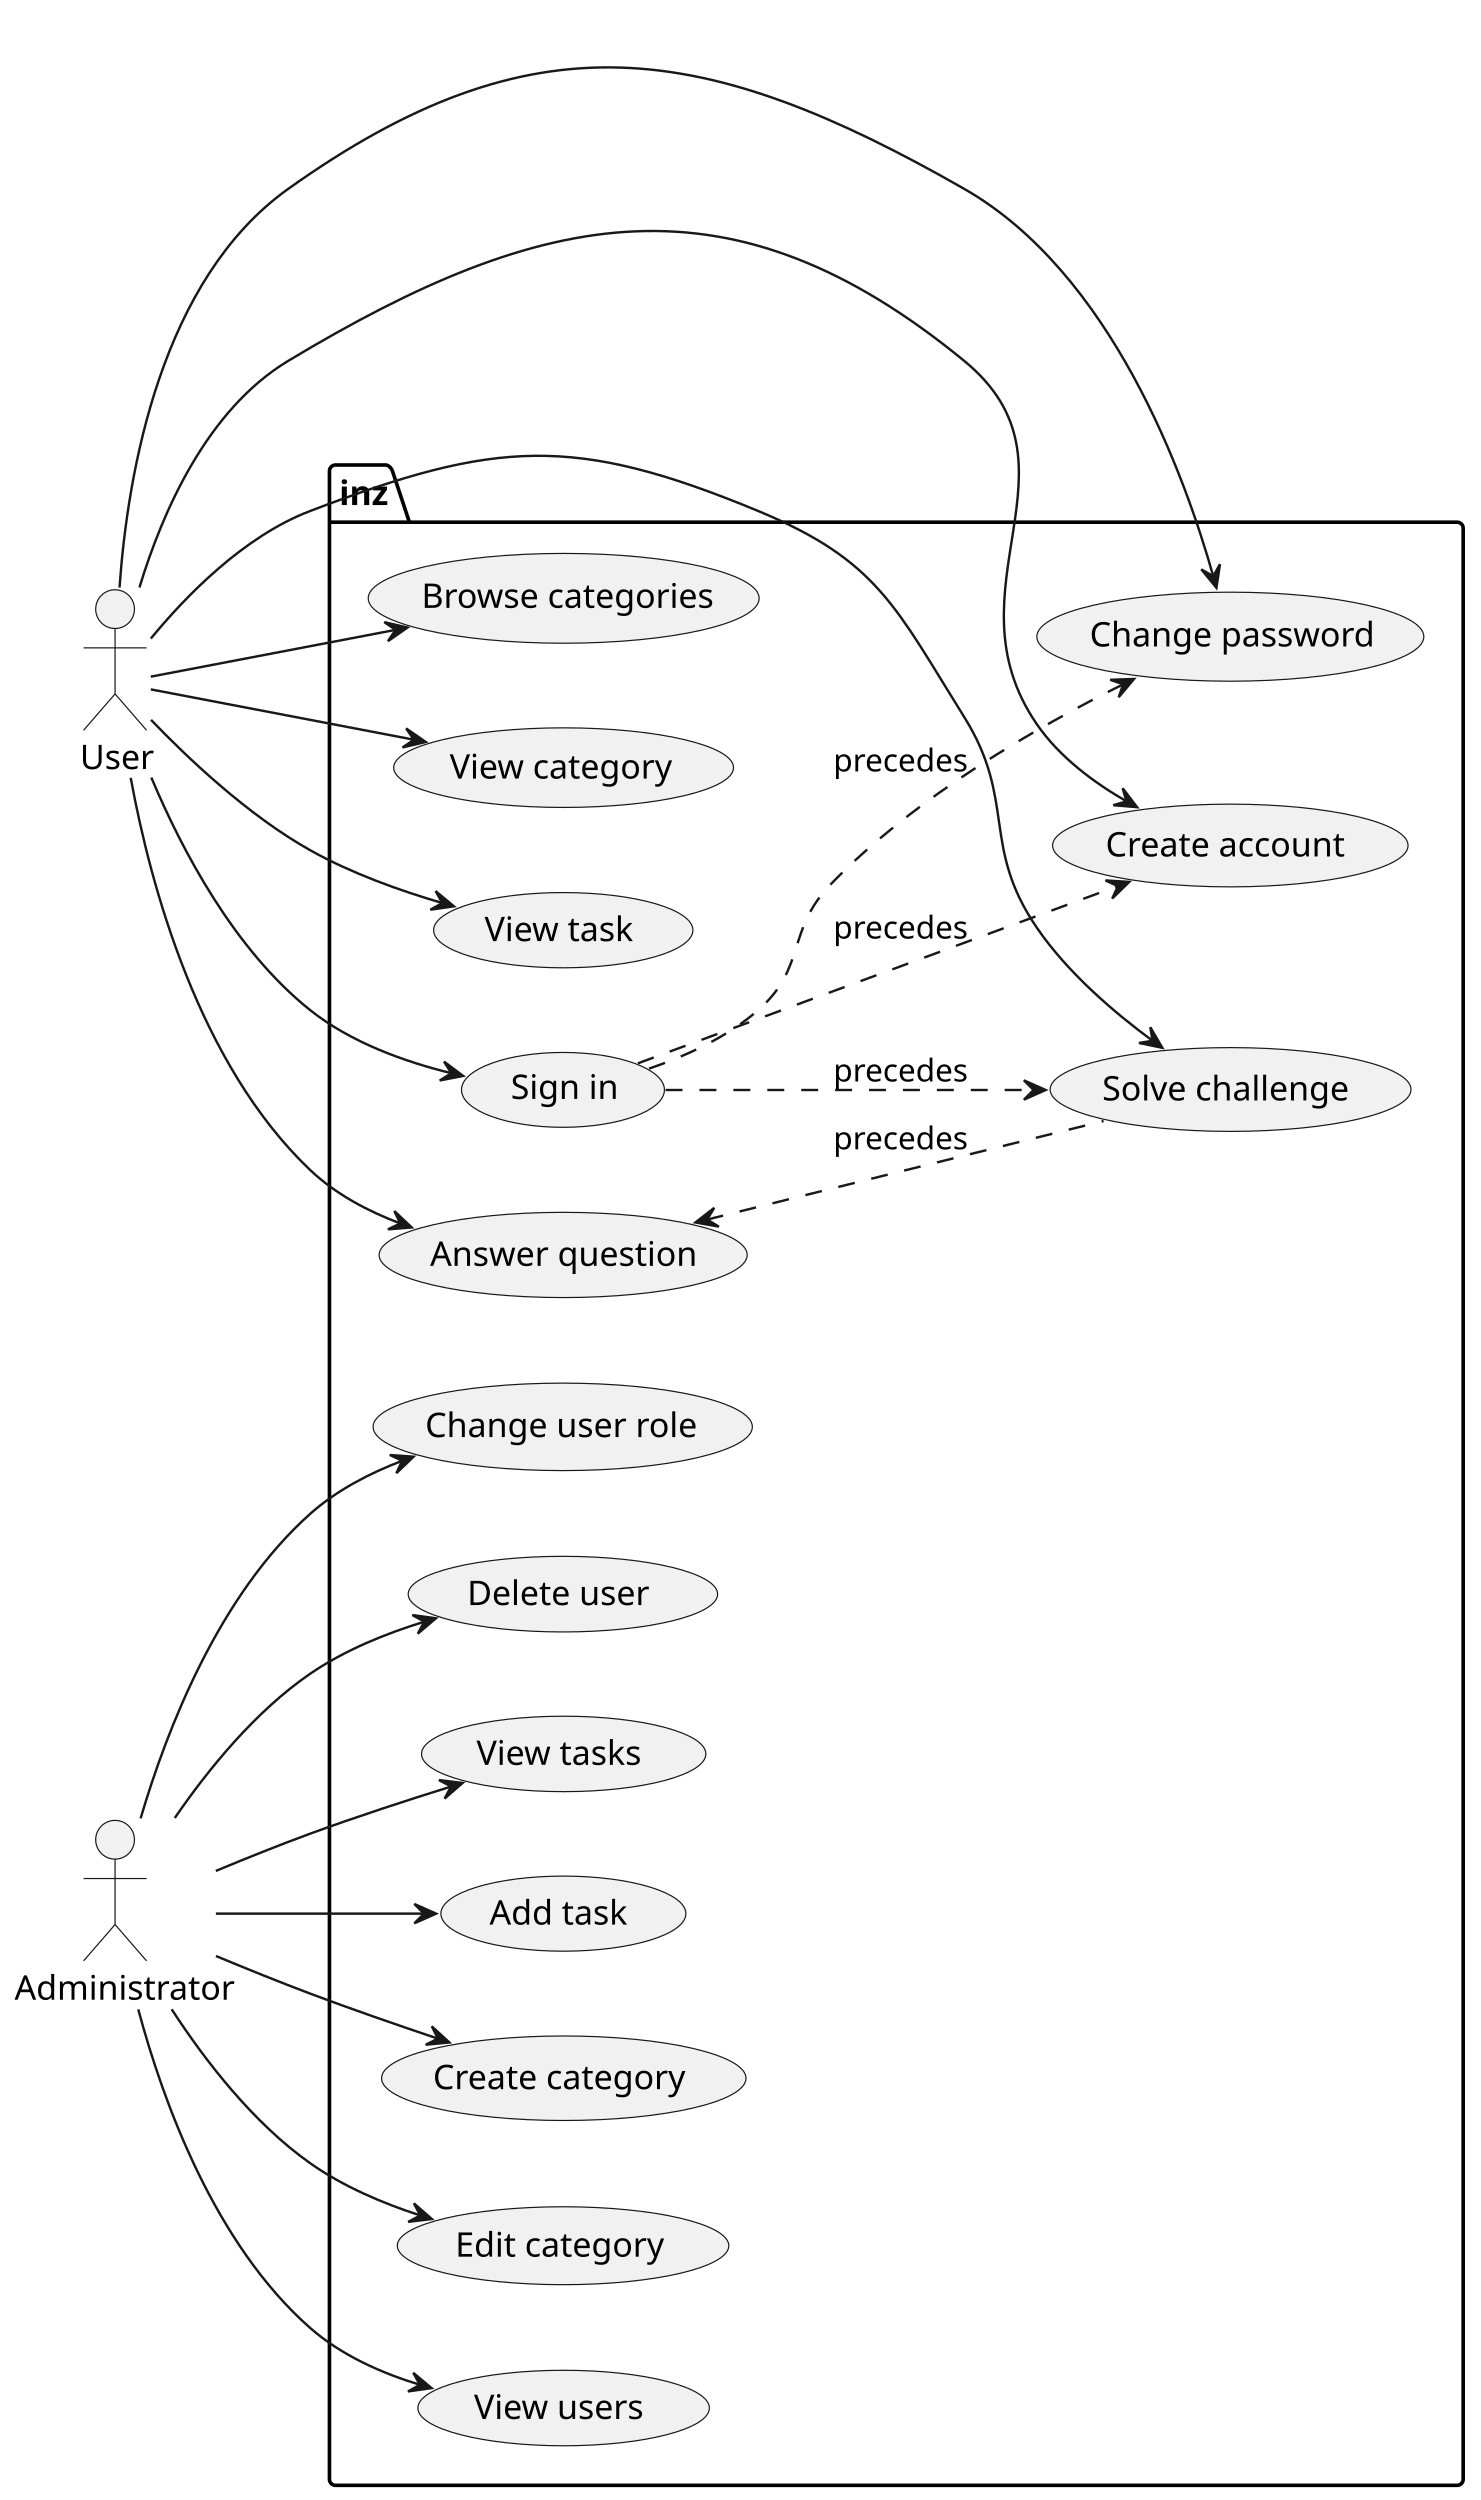
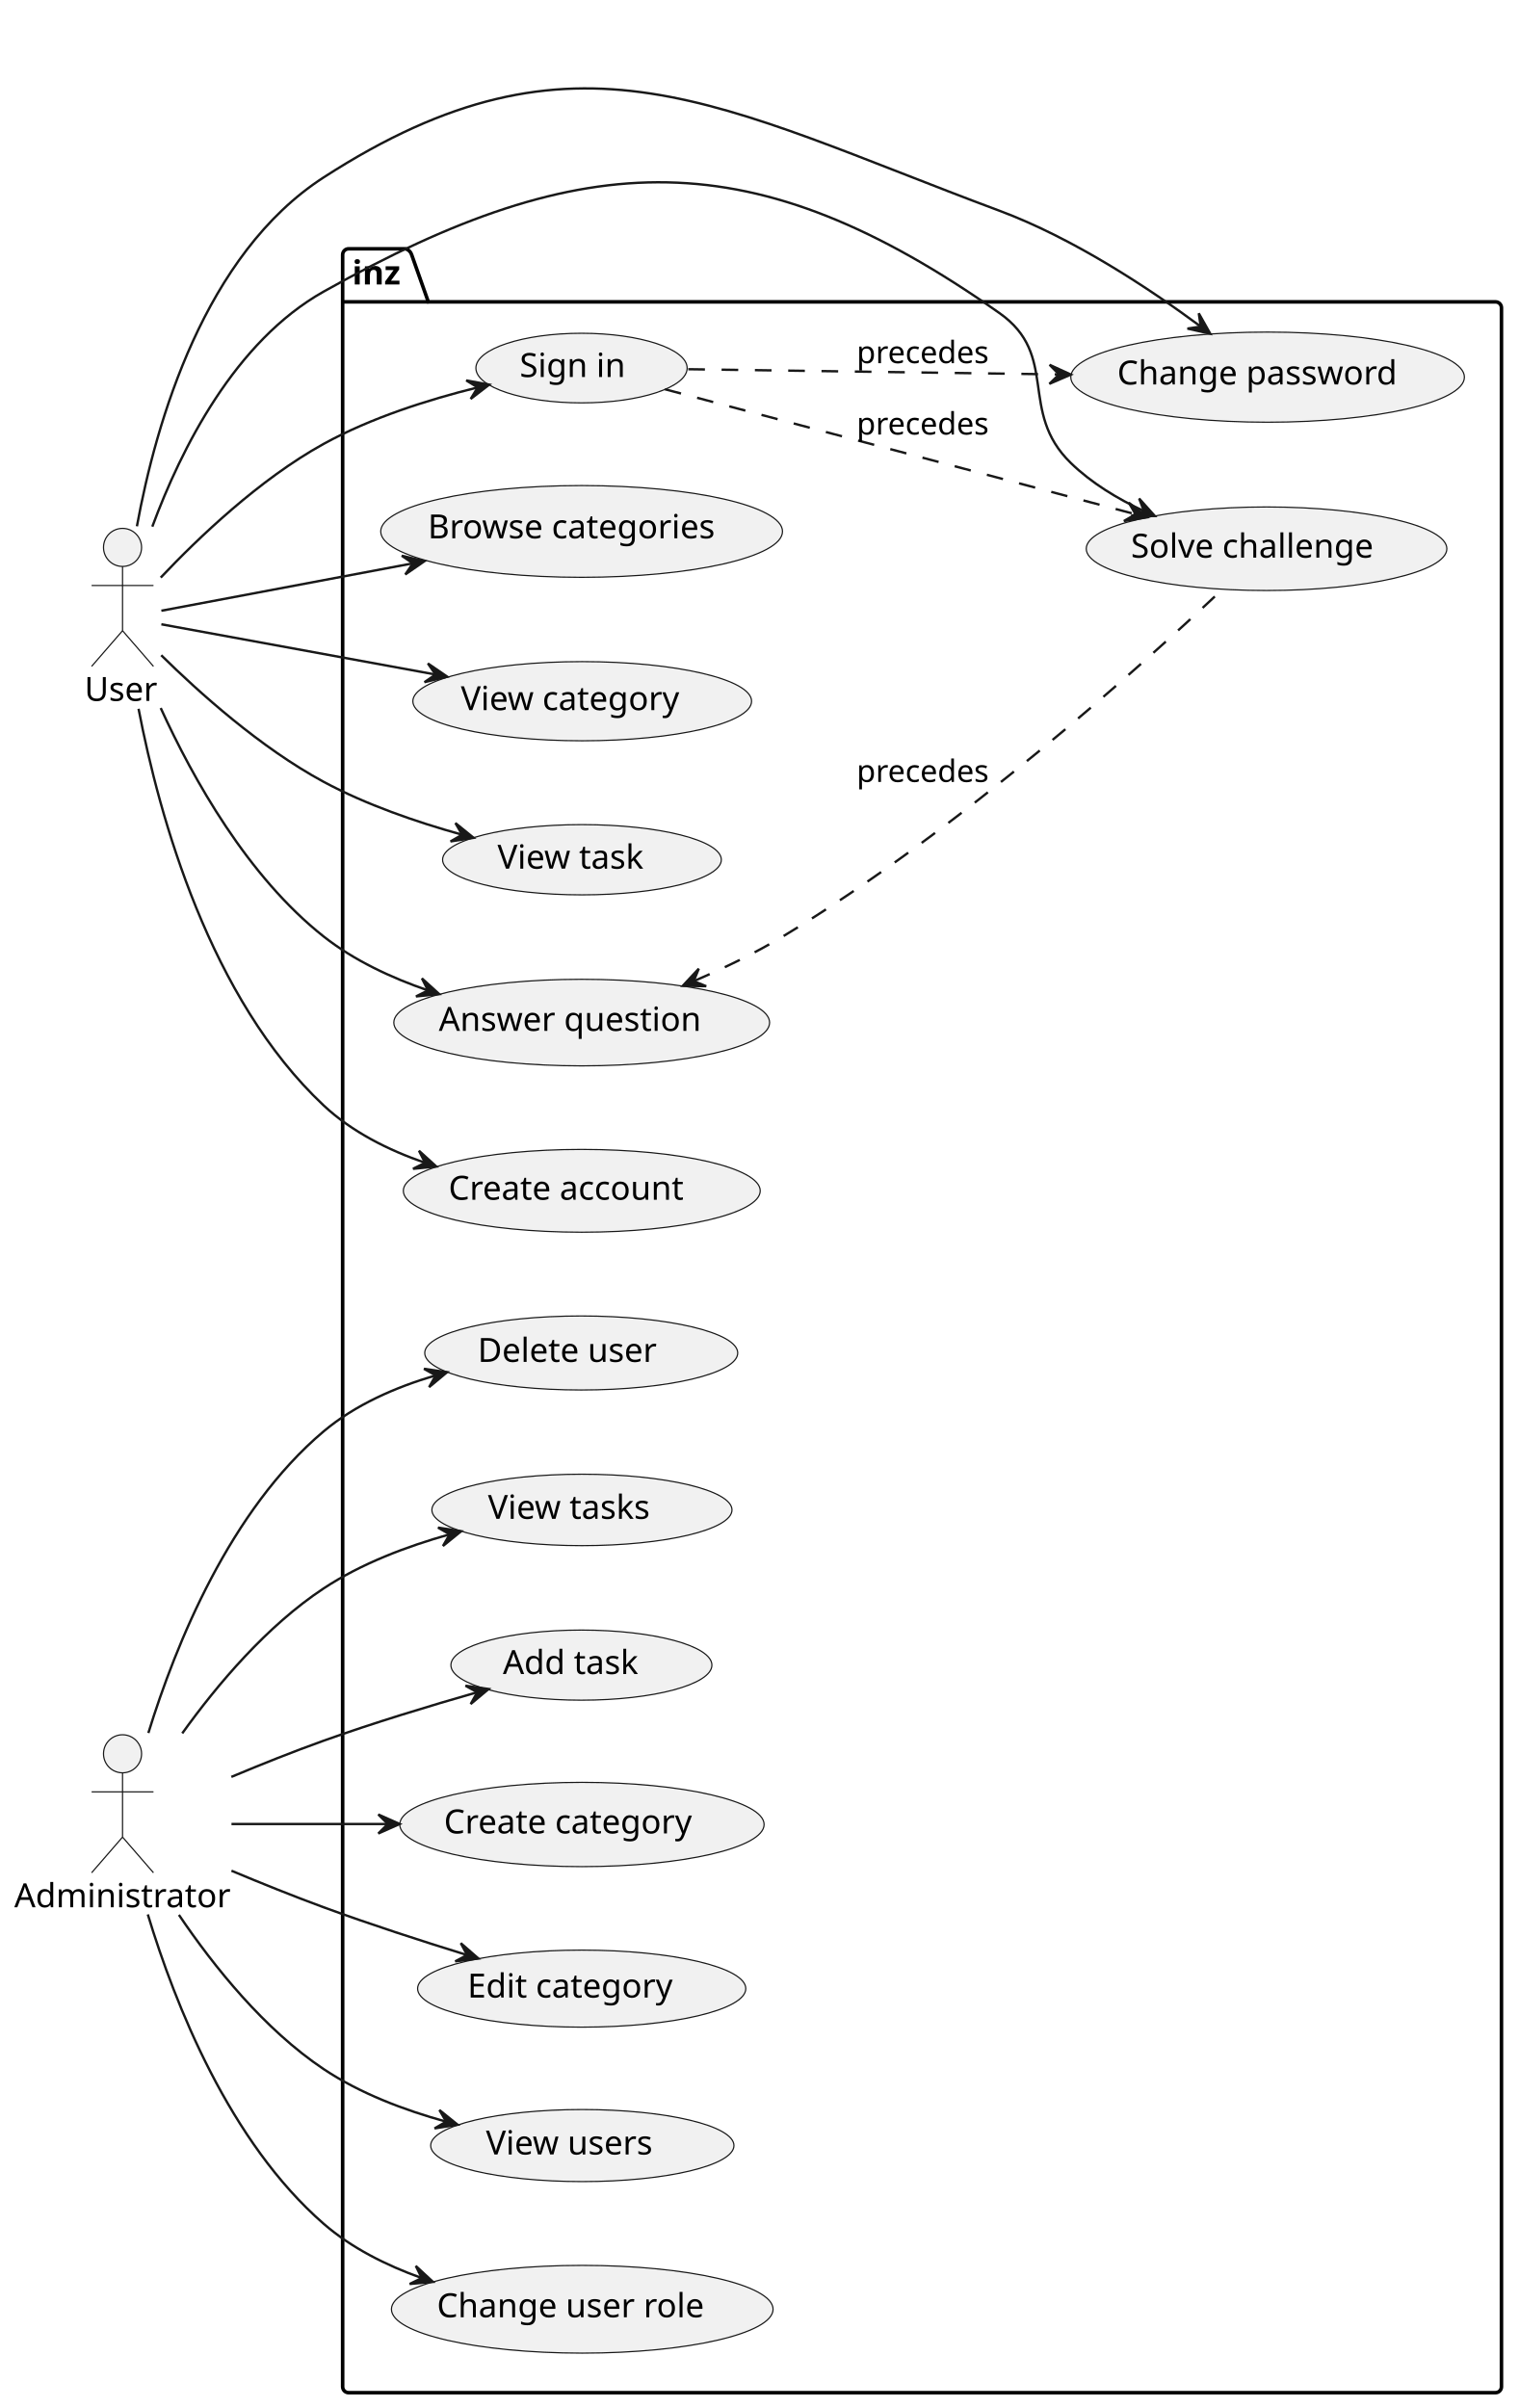
- <svg xmlns="http://www.w3.org/2000/svg" contentStyleType="text/css" height="1032px" preserveAspectRatio="none" style="width:611px;height:1032px;background:#FFFFFF;" version="1.1" viewBox="0 0 611 1032" width="611px" zoomAndPan="magnify">
+ <svg xmlns="http://www.w3.org/2000/svg" contentStyleType="text/css" height="1012px" preserveAspectRatio="none" style="width:638px;height:1012px;background:#FFFFFF;" version="1.1" viewBox="0 0 638 1012" width="638px" zoomAndPan="magnify">
  <defs />
  <g>
    <g id="cluster_inz">
-       <path d="M138.5,191.95 L159.5,191.95 A3.75,3.75 0 0 1 162,194.45 L169,215.559 L601.5,215.559 A2.5,2.5 0 0 1 604,218.059 L604,1023.45 A2.5,2.5 0 0 1 601.5,1025.95 L138.5,1025.95 A2.5,2.5 0 0 1 136,1023.45 L136,194.45 A2.5,2.5 0 0 1 138.5,191.95 " fill="none" style="stroke:#000000;stroke-width:1.5;" />
-       <line style="stroke:#000000;stroke-width:1.5;" x1="136" x2="169" y1="215.559" y2="215.559" />
-       <text fill="#000000" font-family="sans-serif" font-size="14" font-weight="bold" lengthAdjust="spacing" textLength="20" x="140" y="208.483">inz</text>
+       <path d="M146.5,104.56 L170.5,104.56 A3.75,3.75 0 0 1 173,107.06 L180,126.857 L628.5,126.857 A2.5,2.5 0 0 1 631,129.357 L631,1003.06 A2.5,2.5 0 0 1 628.5,1005.56 L146.5,1005.56 A2.5,2.5 0 0 1 144,1003.06 L144,107.06 A2.5,2.5 0 0 1 146.5,104.56 " fill="none" style="stroke:#000000;stroke-width:1.5;" />
+       <line style="stroke:#000000;stroke-width:1.5;" x1="144" x2="180" y1="126.857" y2="126.857" />
+       <text fill="#000000" font-family="sans-serif" font-size="14" font-weight="bold" lengthAdjust="spacing" textLength="23" x="148" y="119.555">inz</text>
    </g>
    <g id="elem_register">
-       <ellipse cx="507.876" cy="349.025" fill="#F1F1F1" rx="73.376" ry="17.075" style="stroke:#181818;stroke-width:0.5;" />
-       <text fill="#000000" font-family="sans-serif" font-size="14" lengthAdjust="spacing" textLength="97" x="456.376" y="353.542">Create account</text>
+       <ellipse cx="244.495" cy="500.459" fill="#F1F1F1" rx="74.995" ry="17.399" style="stroke:#181818;stroke-width:0.5;" />
+       <text fill="#000000" font-family="sans-serif" font-size="14" lengthAdjust="spacing" textLength="106" x="188.495" y="504.207">Create account</text>
    </g>
    <g id="elem_sign_in">
-       <ellipse cx="232.391" cy="449.902" fill="#F1F1F1" rx="41.891" ry="15.452" style="stroke:#181818;stroke-width:0.5;" />
-       <text fill="#000000" font-family="sans-serif" font-size="14" lengthAdjust="spacing" textLength="43" x="210.845" y="453.645">Sign in</text>
+       <ellipse cx="244.391" cy="154.69" fill="#F1F1F1" rx="44.391" ry="14.63" style="stroke:#181818;stroke-width:0.5;" />
+       <text fill="#000000" font-family="sans-serif" font-size="14" lengthAdjust="spacing" textLength="46" x="218.391" y="158.438">Sign in</text>
    </g>
    <g id="elem_chg_pass">
-       <ellipse cx="507.879" cy="262.826" fill="#F1F1F1" rx="79.879" ry="18.376" style="stroke:#181818;stroke-width:0.5;" />
-       <text fill="#000000" font-family="sans-serif" font-size="14" lengthAdjust="spacing" textLength="114" x="449.837" y="266.852">Change password</text>
+       <ellipse cx="532.712" cy="158.502" fill="#F1F1F1" rx="82.712" ry="18.942" style="stroke:#181818;stroke-width:0.5;" />
+       <text fill="#000000" font-family="sans-serif" font-size="14" lengthAdjust="spacing" textLength="125" x="469.521" y="161.582">Change password</text>
    </g>
    <g id="elem_browse_cat">
-       <ellipse cx="232.689" cy="246.988" fill="#F1F1F1" rx="80.689" ry="18.538" style="stroke:#181818;stroke-width:0.5;" />
-       <text fill="#000000" font-family="sans-serif" font-size="14" lengthAdjust="spacing" textLength="116" x="174.001" y="250.916">Browse categories</text>
+       <ellipse cx="244.426" cy="223.345" fill="#F1F1F1" rx="84.426" ry="19.285" style="stroke:#181818;stroke-width:0.5;" />
+       <text fill="#000000" font-family="sans-serif" font-size="14" lengthAdjust="spacing" textLength="129" x="179.805" y="226.234">Browse categories</text>
    </g>
    <g id="elem_view_cat">
-       <ellipse cx="232.653" cy="316.881" fill="#F1F1F1" rx="70.153" ry="16.431" style="stroke:#181818;stroke-width:0.5;" />
-       <text fill="#000000" font-family="sans-serif" font-size="14" lengthAdjust="spacing" textLength="88" x="185.653" y="321.397">View category</text>
+       <ellipse cx="244.678" cy="294.696" fill="#F1F1F1" rx="71.178" ry="16.636" style="stroke:#181818;stroke-width:0.5;" />
+       <text fill="#000000" font-family="sans-serif" font-size="14" lengthAdjust="spacing" textLength="96" x="193.678" y="298.443">View category</text>
    </g>
    <g id="elem_view_task">
-       <ellipse cx="232.519" cy="383.98" fill="#F1F1F1" rx="53.519" ry="15.53" style="stroke:#181818;stroke-width:0.5;" />
-       <text fill="#000000" font-family="sans-serif" font-size="14" lengthAdjust="spacing" textLength="59" x="200.019" y="388.496">View task</text>
+       <ellipse cx="244.573" cy="361.322" fill="#F1F1F1" rx="58.573" ry="14.762" style="stroke:#181818;stroke-width:0.5;" />
+       <text fill="#000000" font-family="sans-serif" font-size="14" lengthAdjust="spacing" textLength="65" x="209.073" y="365.07">View task</text>
    </g>
    <g id="elem_solve_challenge">
-       <ellipse cx="507.981" cy="449.746" fill="#F1F1F1" rx="74.481" ry="17.296" style="stroke:#181818;stroke-width:0.5;" />
-       <text fill="#000000" font-family="sans-serif" font-size="14" lengthAdjust="spacing" textLength="100" x="454.981" y="454.263">Solve challenge</text>
+       <ellipse cx="532.275" cy="230.615" fill="#F1F1F1" rx="75.775" ry="17.555" style="stroke:#181818;stroke-width:0.5;" />
+       <text fill="#000000" font-family="sans-serif" font-size="14" lengthAdjust="spacing" textLength="108" x="475.275" y="234.363">Solve challenge</text>
    </g>
    <g id="elem_answer">
-       <ellipse cx="232.476" cy="518.045" fill="#F1F1F1" rx="75.976" ry="17.595" style="stroke:#181818;stroke-width:0.5;" />
-       <text fill="#000000" font-family="sans-serif" font-size="14" lengthAdjust="spacing" textLength="104" x="177.547" y="522.546">Answer question</text>
+       <ellipse cx="244.465" cy="429.753" fill="#F1F1F1" rx="78.965" ry="18.193" style="stroke:#181818;stroke-width:0.5;" />
+       <text fill="#000000" font-family="sans-serif" font-size="14" lengthAdjust="spacing" textLength="116" x="184.4" y="433.249">Answer question</text>
    </g>
    <g id="elem_add_category">
-       <ellipse cx="232.726" cy="857.895" fill="#F1F1F1" rx="75.226" ry="17.445" style="stroke:#181818;stroke-width:0.5;" />
-       <text fill="#000000" font-family="sans-serif" font-size="14" lengthAdjust="spacing" textLength="102" x="178.726" y="862.412">Create category</text>
+       <ellipse cx="244.561" cy="766.772" fill="#F1F1F1" rx="76.561" ry="17.712" style="stroke:#181818;stroke-width:0.5;" />
+       <text fill="#000000" font-family="sans-serif" font-size="14" lengthAdjust="spacing" textLength="110" x="186.561" y="770.52">Create category</text>
    </g>
    <g id="elem_edit_category">
-       <ellipse cx="232.428" cy="927.035" fill="#F1F1F1" rx="68.428" ry="16.085" style="stroke:#181818;stroke-width:0.5;" />
-       <text fill="#000000" font-family="sans-serif" font-size="14" lengthAdjust="spacing" textLength="83" x="187.928" y="931.552">Edit category</text>
+       <ellipse cx="244.464" cy="835.753" fill="#F1F1F1" rx="68.964" ry="16.193" style="stroke:#181818;stroke-width:0.5;" />
+       <text fill="#000000" font-family="sans-serif" font-size="14" lengthAdjust="spacing" textLength="90" x="196.464" y="839.5">Edit category</text>
    </g>
    <g id="elem_view_users">
-       <ellipse cx="232.668" cy="994.034" fill="#F1F1F1" rx="60.169" ry="15.584" style="stroke:#181818;stroke-width:0.5;" />
-       <text fill="#000000" font-family="sans-serif" font-size="14" lengthAdjust="spacing" textLength="68" x="195.668" y="998.55">View users</text>
+       <ellipse cx="244.725" cy="901.705" fill="#F1F1F1" rx="63.725" ry="15.145" style="stroke:#181818;stroke-width:0.5;" />
+       <text fill="#000000" font-family="sans-serif" font-size="14" lengthAdjust="spacing" textLength="75" x="204.225" y="905.452">View users</text>
    </g>
    <g id="elem_chg_role">
-       <ellipse cx="232.288" cy="589.008" fill="#F1F1F1" rx="78.288" ry="18.058" style="stroke:#181818;stroke-width:0.5;" />
-       <text fill="#000000" font-family="sans-serif" font-size="14" lengthAdjust="spacing" textLength="110" x="175.515" y="593.227">Change user role</text>
+       <ellipse cx="244.696" cy="970.499" fill="#F1F1F1" rx="80.196" ry="18.439" style="stroke:#181818;stroke-width:0.5;" />
+       <text fill="#000000" font-family="sans-serif" font-size="14" lengthAdjust="spacing" textLength="119" x="183.604" y="973.858">Change user role</text>
    </g>
    <g id="elem_del_user">
-       <ellipse cx="232.363" cy="658.059" fill="#F1F1F1" rx="63.863" ry="15.609" style="stroke:#181818;stroke-width:0.5;" />
-       <text fill="#000000" font-family="sans-serif" font-size="14" lengthAdjust="spacing" textLength="73" x="192.863" y="662.576">Delete user</text>
+       <ellipse cx="244.266" cy="568.613" fill="#F1F1F1" rx="65.766" ry="15.553" style="stroke:#181818;stroke-width:0.5;" />
+       <text fill="#000000" font-family="sans-serif" font-size="14" lengthAdjust="spacing" textLength="81" x="200.766" y="572.361">Delete user</text>
    </g>
    <g id="elem_view_tasks">
-       <ellipse cx="232.691" cy="724.023" fill="#F1F1F1" rx="58.691" ry="15.573" style="stroke:#181818;stroke-width:0.5;" />
-       <text fill="#000000" font-family="sans-serif" font-size="14" lengthAdjust="spacing" textLength="66" x="196.691" y="728.539">View tasks</text>
+       <ellipse cx="244.562" cy="634.572" fill="#F1F1F1" rx="63.062" ry="15.012" style="stroke:#181818;stroke-width:0.5;" />
+       <text fill="#000000" font-family="sans-serif" font-size="14" lengthAdjust="spacing" textLength="73" x="205.062" y="638.32">View tasks</text>
    </g>
    <g id="elem_add_task">
-       <ellipse cx="232.565" cy="789.951" fill="#F1F1F1" rx="50.565" ry="15.501" style="stroke:#181818;stroke-width:0.5;" />
-       <text fill="#000000" font-family="sans-serif" font-size="14" lengthAdjust="spacing" textLength="55" x="202.074" y="794.466">Add task</text>
+       <ellipse cx="244.34" cy="699.794" fill="#F1F1F1" rx="54.84" ry="14.734" style="stroke:#181818;stroke-width:0.5;" />
+       <text fill="#000000" font-family="sans-serif" font-size="14" lengthAdjust="spacing" textLength="60" x="211.34" y="703.541">Add task</text>
    </g>
    <g id="elem_u">
-       <ellipse cx="47.5" cy="251.45" fill="#F1F1F1" rx="8" ry="8" style="stroke:#181818;stroke-width:0.5;" />
-       <path d="M47.5,259.45 L47.5,286.45 M34.5,267.45 L60.5,267.45 M47.5,286.45 L34.5,301.45 M47.5,286.45 L60.5,301.45 " fill="none" style="stroke:#181818;stroke-width:0.5;" />
-       <text fill="#000000" font-family="sans-serif" font-size="14" lengthAdjust="spacing" textLength="29" x="33" y="317.483">User</text>
+       <ellipse cx="51.5" cy="230.06" fill="#F1F1F1" rx="8" ry="8" style="stroke:#181818;stroke-width:0.5;" />
+       <path d="M51.5,238.06 L51.5,265.06 M38.5,246.06 L64.5,246.06 M51.5,265.06 L38.5,280.06 M51.5,265.06 L64.5,280.06 " fill="none" style="stroke:#181818;stroke-width:0.5;" />
+       <text fill="#000000" font-family="sans-serif" font-size="14" lengthAdjust="spacing" textLength="32" x="35.5" y="294.555">User</text>
    </g>
    <g id="elem_a">
-       <ellipse cx="47.5" cy="759.45" fill="#F1F1F1" rx="8" ry="8" style="stroke:#181818;stroke-width:0.5;" />
-       <path d="M47.5,767.45 L47.5,794.45 M34.5,775.45 L60.5,775.45 M47.5,794.45 L34.5,809.45 M47.5,794.45 L60.5,809.45 " fill="none" style="stroke:#181818;stroke-width:0.5;" />
-       <text fill="#000000" font-family="sans-serif" font-size="14" lengthAdjust="spacing" textLength="83" x="6" y="825.483">Administrator</text>
+       <ellipse cx="51.5" cy="737.06" fill="#F1F1F1" rx="8" ry="8" style="stroke:#181818;stroke-width:0.5;" />
+       <path d="M51.5,745.06 L51.5,772.06 M38.5,753.06 L64.5,753.06 M51.5,772.06 L38.5,787.06 M51.5,772.06 L64.5,787.06 " fill="none" style="stroke:#181818;stroke-width:0.5;" />
+       <text fill="#000000" font-family="sans-serif" font-size="14" lengthAdjust="spacing" textLength="91" x="6" y="801.555">Administrator</text>
    </g>
    <g id="link_u_register">
-       <path d="M57.57,242.51 C67.1,211.07 85.52,169.09 119,148.95 C225.25,85.02 302.11,70.34 398,148.95 C450.58,192.05 389.5,242.91 428,298.95 C437.25,312.41 451.44,323.02 465.25,330.93 " fill="none" id="u-to-register" style="stroke:#181818;stroke-width:1.0;" />
-       <polygon fill="#181818" points="469.39,333.21,463.426,325.372,465.007,330.804,459.576,332.385,469.39,333.21" style="stroke:#181818;stroke-width:1.0;" />
+       <path d="M58.23,297.88 C67.04,343.68 88.22,419.73 136,464.56 C147.84,475.67 163.2,483.35 178.6,488.67 " fill="none" id="u-to-register" style="stroke:#181818;stroke-width:1.0;" />
+       <polygon fill="#181818" points="183.37,490.25,176.085,483.622,178.624,488.677,173.569,491.216,183.37,490.25" style="stroke:#181818;stroke-width:1.0;" />
    </g>
    <g id="link_u_sign_in">
-       <path d="M62.47,320.97 C75.18,351.2 96.75,392.01 128,416.95 C144.69,430.27 166.87,438.27 186.41,443.04 " fill="none" id="u-to-sign_in" style="stroke:#181818;stroke-width:1.0;" />
-       <polygon fill="#181818" points="191.18,444.14,183.298,438.234,186.306,443.025,181.515,446.033,191.18,444.14" style="stroke:#181818;stroke-width:1.0;" />
+       <path d="M67.54,242.74 C83.15,226.23 109.02,201.43 136,186.56 C155.96,175.55 180.15,167.92 200.53,162.88 " fill="none" id="u-to-sign_in" style="stroke:#181818;stroke-width:1.0;" />
+       <polygon fill="#181818" points="205.62,161.65,195.933,159.872,200.759,162.822,197.809,167.649,205.62,161.65" style="stroke:#181818;stroke-width:1.0;" />
    </g>
    <g id="link_u_chg_pass">
-       <path d="M49.34,242.55 C52.73,194.58 66.51,115.35 119,77.95 C219.99,6 290.34,16.42 398,77.95 C458.8,112.7 489.06,196.07 500.87,237.99 " fill="none" id="u-to-chg_pass" style="stroke:#181818;stroke-width:1.0;" />
-       <polygon fill="#181818" points="502.14,242.65,503.609,232.911,500.814,237.829,495.896,235.034,502.14,242.65" style="stroke:#181818;stroke-width:1.0;" />
+       <path d="M57.54,221.18 C65.61,177.14 85.97,106.87 136,74.56 C242.16,6 301.58,44.44 420,88.56 C451.12,100.16 482.84,121.14 504.45,137.12 " fill="none" id="u-to-chg_pass" style="stroke:#181818;stroke-width:1.0;" />
+       <polygon fill="#181818" points="508.63,140.25,503.796,131.669,504.618,137.266,499.021,138.088,508.63,140.25" style="stroke:#181818;stroke-width:1.0;" />
    </g>
    <g id="link_u_browse_cat">
-       <path d="M62.25,279.32 C83.63,275.23 126.22,267.09 163.32,259.99 " fill="none" id="u-to-browse_cat" style="stroke:#181818;stroke-width:1.0;" />
-       <polygon fill="#181818" points="168.22,259.05,158.627,256.817,163.31,259.992,160.135,264.674,168.22,259.05" style="stroke:#181818;stroke-width:1.0;" />
+       <path d="M67.81,256.67 C90.6,252.38 134.89,244.03 173.3,236.79 " fill="none" id="u-to-browse_cat" style="stroke:#181818;stroke-width:1.0;" />
+       <polygon fill="#181818" points="178.43,235.82,168.844,233.561,173.517,236.748,170.329,241.422,178.43,235.82" style="stroke:#181818;stroke-width:1.0;" />
    </g>
    <g id="link_u_view_cat">
-       <path d="M62.25,284.58 C85.14,288.96 132.34,297.98 171.09,305.4 " fill="none" id="u-to-view_cat" style="stroke:#181818;stroke-width:1.0;" />
-       <polygon fill="#181818" points="175.75,306.29,167.649,300.688,170.837,305.362,166.164,308.549,175.75,306.29" style="stroke:#181818;stroke-width:1.0;" />
+       <path d="M67.81,262.37 C92.46,266.88 142.28,276.01 182.59,283.4 " fill="none" id="u-to-view_cat" style="stroke:#181818;stroke-width:1.0;" />
+       <polygon fill="#181818" points="187.96,284.38,179.828,278.824,183.042,283.479,178.387,286.693,187.96,284.38" style="stroke:#181818;stroke-width:1.0;" />
    </g>
    <g id="link_u_view_task">
-       <path d="M62.34,297.16 C77.21,312.67 102.19,336.45 128,350.95 C144.92,360.45 164.95,367.64 182.86,372.85 " fill="none" id="u-to-view_task" style="stroke:#181818;stroke-width:1.0;" />
-       <polygon fill="#181818" points="187.39,374.13,179.813,367.838,182.578,372.773,177.642,375.538,187.39,374.13" style="stroke:#181818;stroke-width:1.0;" />
+       <path d="M67.75,275.37 C83.52,290.9 109.51,314.29 136,328.56 C153.91,338.21 175.05,345.47 193.82,350.69 " fill="none" id="u-to-view_task" style="stroke:#181818;stroke-width:1.0;" />
+       <polygon fill="#181818" points="199.05,352.11,191.399,345.908,194.222,350.81,189.32,353.633,199.05,352.11" style="stroke:#181818;stroke-width:1.0;" />
    </g>
    <g id="link_u_solve_challenge">
-       <path d="M62.25,263.61 C76.5,246.29 100.51,221.44 128,210.95 C204.82,181.64 237.04,179.48 313,210.95 C362.36,231.4 369.68,250.65 398,295.95 C419.68,330.63 404.91,349.19 428,382.95 C440.69,401.52 459.84,417.93 476.1,429.87 " fill="none" id="u-to-solve_challenge" style="stroke:#181818;stroke-width:1.0;" />
-       <polygon fill="#181818" points="479.82,432.54,474.844,424.041,475.759,429.623,470.177,430.538,479.82,432.54" style="stroke:#181818;stroke-width:1.0;" />
+       <path d="M64.01,221.33 C76.13,188.58 98.72,143.5 136,122.56 C246.11,60.72 316.67,58.96 420,131.56 C445.38,149.39 427.76,172.95 450,194.56 C458.64,202.96 469.56,209.57 480.58,214.72 " fill="none" id="u-to-solve_challenge" style="stroke:#181818;stroke-width:1.0;" />
+       <polygon fill="#181818" points="485.31,216.84,478.734,209.508,480.748,214.795,475.461,216.809,485.31,216.84" style="stroke:#181818;stroke-width:1.0;" />
    </g>
    <g id="link_u_answer">
-       <path d="M53.95,321.07 C62.23,366.09 82.17,439.38 128,482.95 C138.47,492.9 151.86,500.03 165.51,505.13 " fill="none" id="u-to-answer" style="stroke:#181818;stroke-width:1.0;" />
-       <polygon fill="#181818" points="169.95,506.69,162.786,499.932,165.233,505.032,160.133,507.479,169.95,506.69" style="stroke:#181818;stroke-width:1.0;" />
-     </g>
-     <g id="link_sign_in_register">
-       <path d="M263.29,438.95 C311.11,421.29 405.33,386.5 461.58,365.72 " fill="none" id="sign_in-to-register" style="stroke:#181818;stroke-width:1.0;stroke-dasharray:7.0,7.0;" />
-       <polygon fill="#181818" points="466.15,364.04,456.32,363.428,461.464,365.783,459.109,370.927,466.15,364.04" style="stroke:#181818;stroke-width:1.0;" />
-       <text fill="#000000" font-family="sans-serif" font-size="13" lengthAdjust="spacing" textLength="53" x="344" y="387.445">precedes</text>
+       <path d="M67.54,297.56 C81.23,327.56 104.16,368.42 136,393.56 C148.74,403.62 164.43,410.93 179.84,416.23 " fill="none" id="u-to-answer" style="stroke:#181818;stroke-width:1.0;" />
+       <polygon fill="#181818" points="184.61,417.8,177.319,411.179,179.862,416.232,174.81,418.775,184.61,417.8" style="stroke:#181818;stroke-width:1.0;" />
    </g>
    <g id="link_sign_in_chg_pass">
-       <path d="M267.93,441.13 C283.03,435.96 300.2,428.19 313,416.95 C333.05,399.35 324.45,384.13 343,364.95 C377.96,328.81 428.25,300.01 463.9,282.35 " fill="none" id="sign_in-to-chg_pass" style="stroke:#181818;stroke-width:1.0;stroke-dasharray:7.0,7.0;" />
-       <polygon fill="#181818" points="468.13,280.27,458.288,280.629,463.638,282.466,461.801,287.816,468.13,280.27" style="stroke:#181818;stroke-width:1.0;" />
-       <text fill="#000000" font-family="sans-serif" font-size="13" lengthAdjust="spacing" textLength="53" x="344" y="318.445">precedes</text>
+       <path d="M289.25,155.17 C330.47,155.75 393.41,156.63 444.81,157.35 " fill="none" id="sign_in-to-chg_pass" style="stroke:#181818;stroke-width:1.0;stroke-dasharray:7.0,7.0;" />
+       <polygon fill="#181818" points="450.06,157.42,441.106,153.317,445.06,157.363,441.015,161.317,450.06,157.42" style="stroke:#181818;stroke-width:1.0;" />
+       <text fill="#000000" font-family="sans-serif" font-size="13" lengthAdjust="spacing" textLength="59" x="360" y="152.627">precedes</text>
    </g>
    <g id="link_sign_in_solve_challenge">
-       <path d="M274.74,449.95 C314.88,449.95 376.95,449.95 426.83,449.95 " fill="none" id="sign_in-to-solve_challenge" style="stroke:#181818;stroke-width:1.0;stroke-dasharray:7.0,7.0;" />
-       <polygon fill="#181818" points="431.65,449.95,422.65,445.95,426.65,449.95,422.65,453.95,431.65,449.95" style="stroke:#181818;stroke-width:1.0;" />
-       <text fill="#000000" font-family="sans-serif" font-size="13" lengthAdjust="spacing" textLength="53" x="344" y="446.445">precedes</text>
+       <path d="M279.43,163.58 C328.29,176.56 418.98,200.66 477.22,216.13 " fill="none" id="sign_in-to-solve_challenge" style="stroke:#181818;stroke-width:1.0;stroke-dasharray:7.0,7.0;" />
+       <polygon fill="#181818" points="482.05,217.42,474.378,211.244,477.217,216.137,472.325,218.977,482.05,217.42" style="stroke:#181818;stroke-width:1.0;" />
+       <text fill="#000000" font-family="sans-serif" font-size="13" lengthAdjust="spacing" textLength="59" x="360" y="182.627">precedes</text>
    </g>
    <g id="link_answer_solve_challenge">
-       <path d="M291.71,503.48 C340.32,491.39 408.96,474.33 455.57,462.74 " fill="none" id="answer-backto-solve_challenge" style="stroke:#181818;stroke-width:1.0;stroke-dasharray:7.0,7.0;" />
-       <polygon fill="#181818" points="287.06,504.63,296.757,506.355,291.914,503.431,294.838,498.588,287.06,504.63" style="stroke:#181818;stroke-width:1.0;" />
-       <text fill="#000000" font-family="sans-serif" font-size="13" lengthAdjust="spacing" textLength="53" x="344" y="474.445">precedes</text>
+       <path d="M291.84,412.22 C304.25,406.88 317.42,400.54 329,393.56 C403.21,348.83 480.01,279.51 513.77,247.64 " fill="none" id="answer-backto-solve_challenge" style="stroke:#181818;stroke-width:1.0;stroke-dasharray:7.0,7.0;" />
+       <polygon fill="#181818" points="286.94,414.3,296.787,414.468,291.543,412.348,293.664,407.103,286.94,414.3" style="stroke:#181818;stroke-width:1.0;" />
+       <text fill="#000000" font-family="sans-serif" font-size="13" lengthAdjust="spacing" textLength="59" x="360" y="328.627">precedes</text>
    </g>
    <g id="link_a_add_category">
-       <path d="M89.14,807.44 C101.55,812.61 115.27,818.16 128,822.95 C145.08,829.37 163.93,835.91 180.82,841.57 " fill="none" id="a-to-add_category" style="stroke:#181818;stroke-width:1.0;" />
-       <polygon fill="#181818" points="185.51,843.13,178.243,836.483,180.768,841.545,175.706,844.07,185.51,843.13" style="stroke:#181818;stroke-width:1.0;" />
+       <path d="M97.28,766.56 C116.86,766.56 140.45,766.56 162.9,766.56 " fill="none" id="a-to-add_category" style="stroke:#181818;stroke-width:1.0;" />
+       <polygon fill="#181818" points="167.98,766.56,158.98,762.56,162.98,766.56,158.98,770.56,167.98,766.56" style="stroke:#181818;stroke-width:1.0;" />
    </g>
    <g id="link_a_edit_category">
-       <path d="M70.87,829.44 C84.83,850.91 104.58,876.39 128,892.95 C141.5,902.49 157.84,909.48 173.52,914.55 " fill="none" id="a-to-edit_category" style="stroke:#181818;stroke-width:1.0;" />
-       <polygon fill="#181818" points="178.27,916.02,170.848,909.545,173.492,914.547,168.491,917.19,178.27,916.02" style="stroke:#181818;stroke-width:1.0;" />
+       <path d="M97.27,786.2 C109.72,791.43 123.31,796.9 136,801.56 C155.4,808.68 177.08,815.71 195.87,821.51 " fill="none" id="a-to-edit_category" style="stroke:#181818;stroke-width:1.0;" />
+       <polygon fill="#181818" points="201.08,823.11,193.653,816.642,196.301,821.641,191.302,824.288,201.08,823.11" style="stroke:#181818;stroke-width:1.0;" />
    </g>
    <g id="link_a_view_users">
-       <path d="M57.07,829.45 C67.46,868.19 88.69,926.33 128,960.95 C140.79,972.22 157.46,979.64 173.66,984.54 " fill="none" id="a-to-view_users" style="stroke:#181818;stroke-width:1.0;" />
-       <polygon fill="#181818" points="178.15,985.81,170.59,979.497,173.341,984.44,168.399,987.191,178.15,985.81" style="stroke:#181818;stroke-width:1.0;" />
+       <path d="M75.19,804.76 C89.98,826.62 111.12,852.92 136,869.56 C151.31,879.8 169.99,886.84 187.45,891.65 " fill="none" id="a-to-view_users" style="stroke:#181818;stroke-width:1.0;" />
+       <polygon fill="#181818" points="192.34,892.95,184.672,886.769,187.508,891.663,182.614,894.5,192.34,892.95" style="stroke:#181818;stroke-width:1.0;" />
    </g>
    <g id="link_a_chg_role">
-       <path d="M58.05,750.62 C69.01,713.4 90.5,658.39 128,624.95 C138.87,615.26 152.5,608.14 166.26,602.93 " fill="none" id="a-to-chg_role" style="stroke:#181818;stroke-width:1.0;" />
-       <polygon fill="#181818" points="170.73,601.32,160.907,600.61,166.026,603.016,163.62,608.136,170.73,601.32" style="stroke:#181818;stroke-width:1.0;" />
+       <path d="M62.12,804.57 C73.62,842.56 96.45,900.13 136,934.56 C147.67,944.72 162.31,952.03 176.99,957.29 " fill="none" id="a-to-chg_role" style="stroke:#181818;stroke-width:1.0;" />
+       <polygon fill="#181818" points="181.97,959,174.745,952.307,177.238,957.385,172.16,959.878,181.97,959" style="stroke:#181818;stroke-width:1.0;" />
    </g>
    <g id="link_a_del_user">
-       <path d="M72.14,750.47 C86.11,730.13 105.46,706.42 128,690.95 C142.13,681.26 159.26,674.29 175.49,669.33 " fill="none" id="a-to-del_user" style="stroke:#181818;stroke-width:1.0;" />
-       <polygon fill="#181818" points="179.97,668.02,170.21,666.7,175.17,669.42,172.45,674.38,179.97,668.02" style="stroke:#181818;stroke-width:1.0;" />
+       <path d="M62.35,728.32 C73.92,690.83 96.71,634.66 136,601.56 C149.26,590.39 166.26,583 182.8,578.11 " fill="none" id="a-to-del_user" style="stroke:#181818;stroke-width:1.0;" />
+       <polygon fill="#181818" points="187.92,576.67,178.172,575.262,183.108,578.027,180.343,582.962,187.92,576.67" style="stroke:#181818;stroke-width:1.0;" />
    </g>
    <g id="link_a_view_tasks">
-       <path d="M89.09,772.32 C101.49,767.15 115.23,761.63 128,756.95 C146.93,750.02 168.11,743.12 186.34,737.44 " fill="none" id="a-to-view_tasks" style="stroke:#181818;stroke-width:1.0;" />
-       <polygon fill="#181818" points="190.96,736,181.182,734.822,186.181,737.469,183.533,742.468,190.96,736" style="stroke:#181818;stroke-width:1.0;" />
+       <path d="M76.59,728.47 C91.44,707.79 112.18,683.3 136,667.56 C151.78,657.13 171.02,649.87 188.83,644.87 " fill="none" id="a-to-view_tasks" style="stroke:#181818;stroke-width:1.0;" />
+       <polygon fill="#181818" points="193.81,643.52,184.08,641.997,188.982,644.82,186.159,649.722,193.81,643.52" style="stroke:#181818;stroke-width:1.0;" />
    </g>
    <g id="link_a_add_task">
-       <path d="M89.11,789.95 C114.47,789.95 147.47,789.95 175.31,789.95 " fill="none" id="a-to-add_task" style="stroke:#181818;stroke-width:1.0;" />
-       <polygon fill="#181818" points="180.02,789.95,171.02,785.95,175.02,789.95,171.02,793.95,180.02,789.95" style="stroke:#181818;stroke-width:1.0;" />
+       <path d="M97.22,746.77 C109.67,741.55 123.27,736.11 136,731.56 C156.96,724.07 180.64,716.89 200.42,711.23 " fill="none" id="a-to-add_task" style="stroke:#181818;stroke-width:1.0;" />
+       <polygon fill="#181818" points="205.37,709.83,195.619,708.449,200.561,711.2,197.81,716.143,205.37,709.83" style="stroke:#181818;stroke-width:1.0;" />
    </g>
  </g>
</svg>
